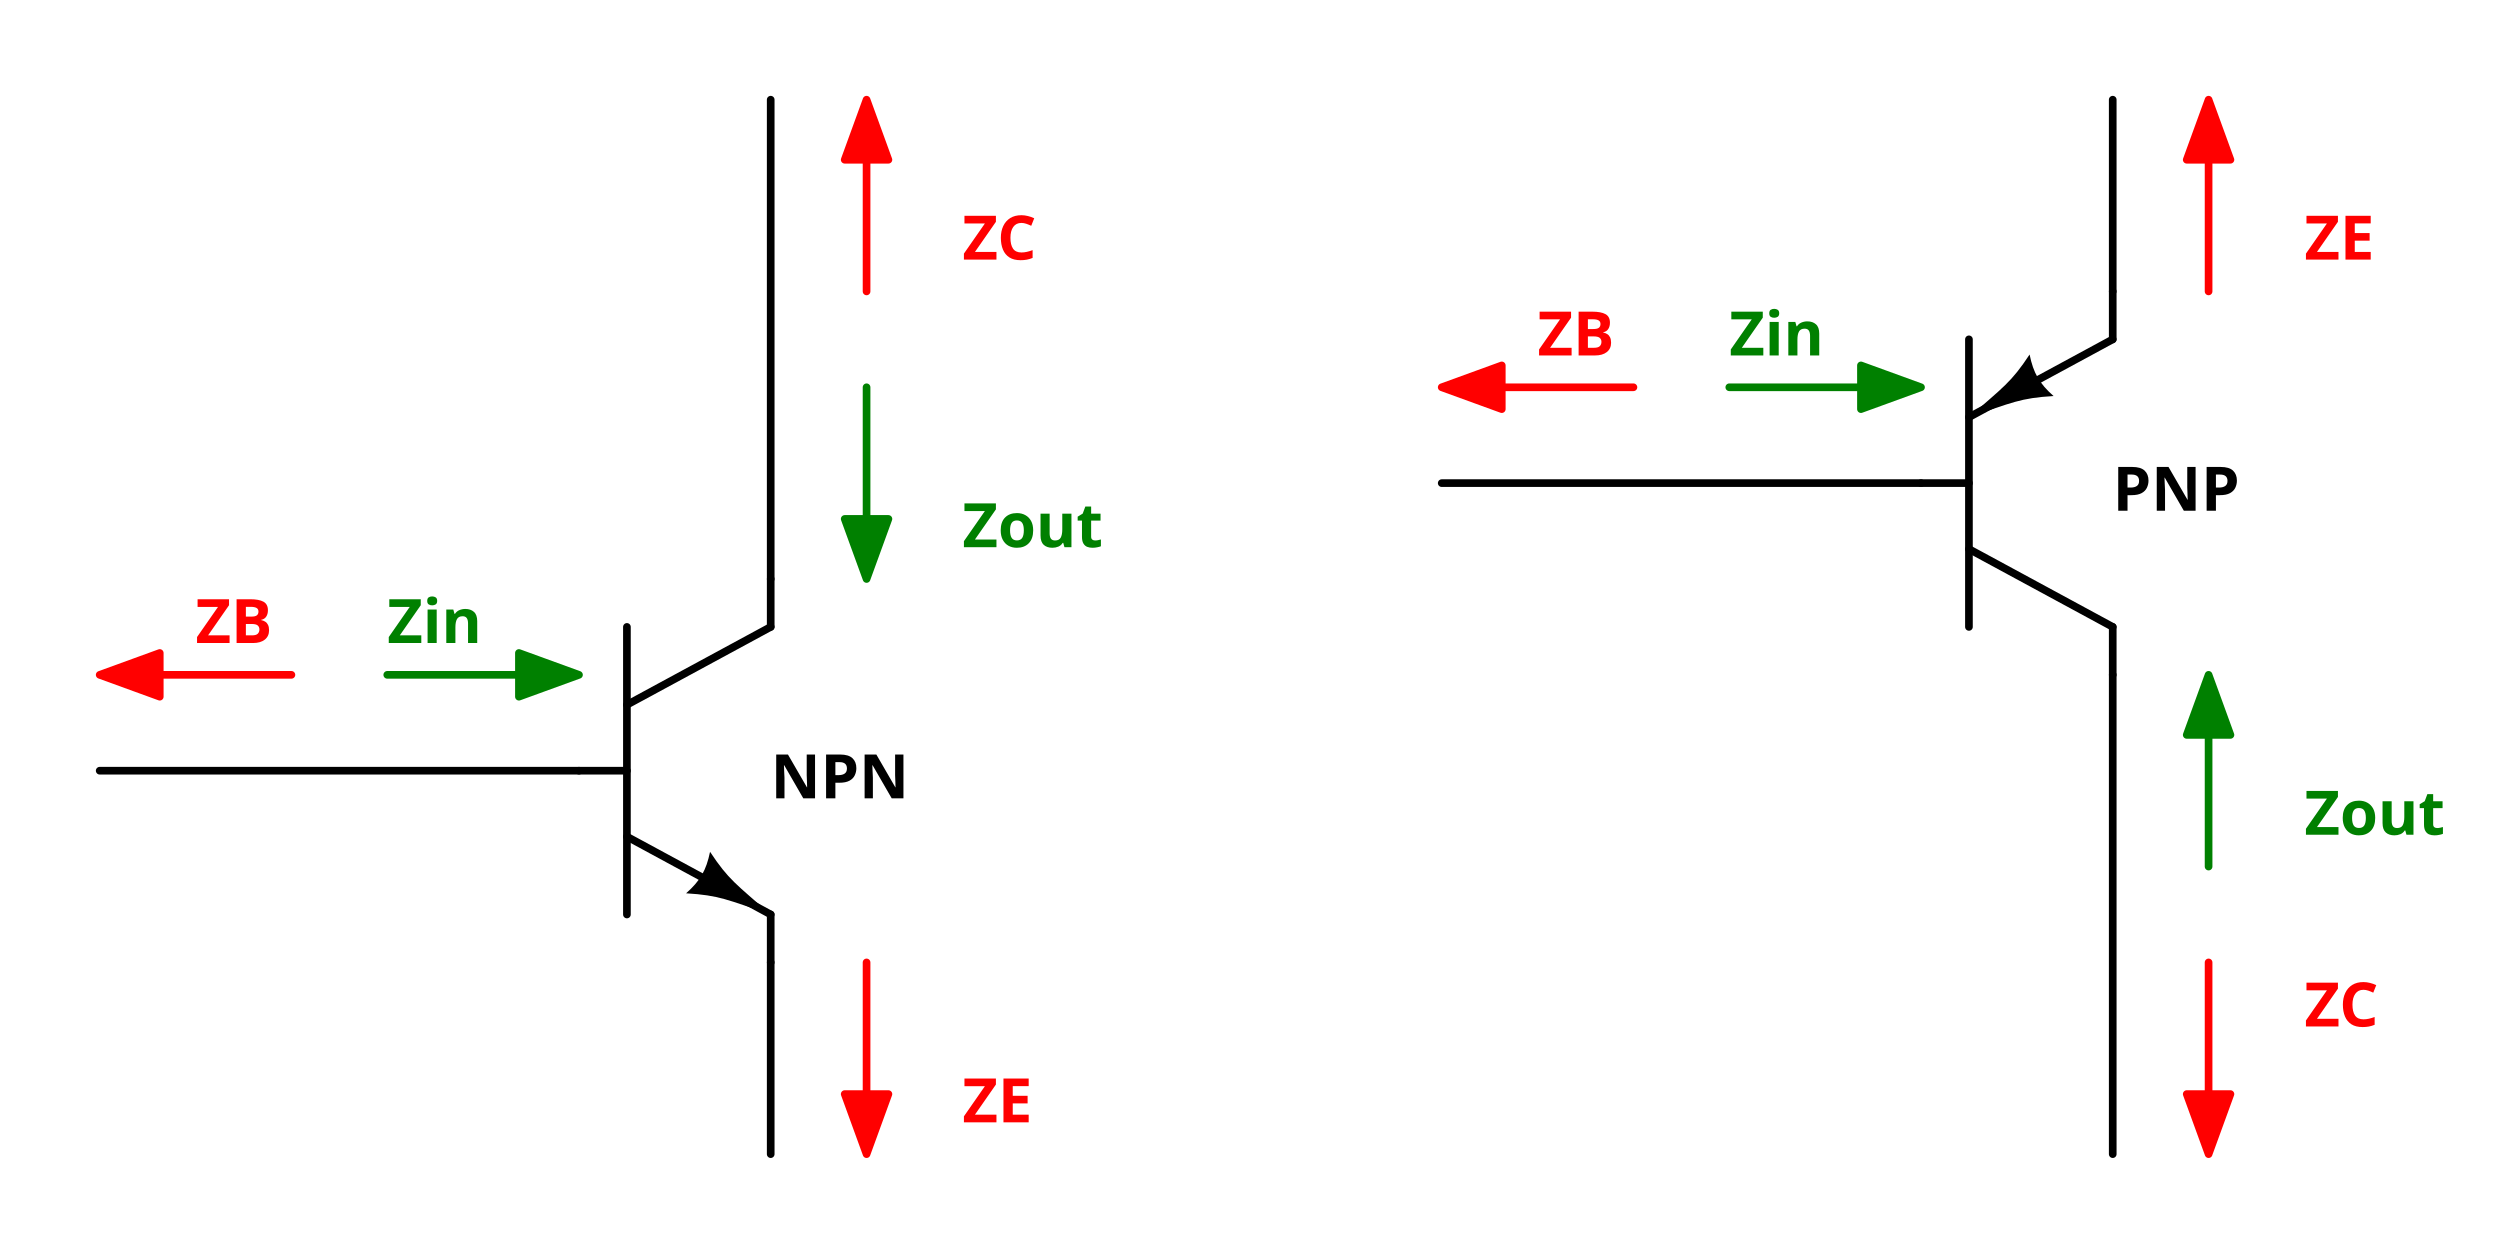
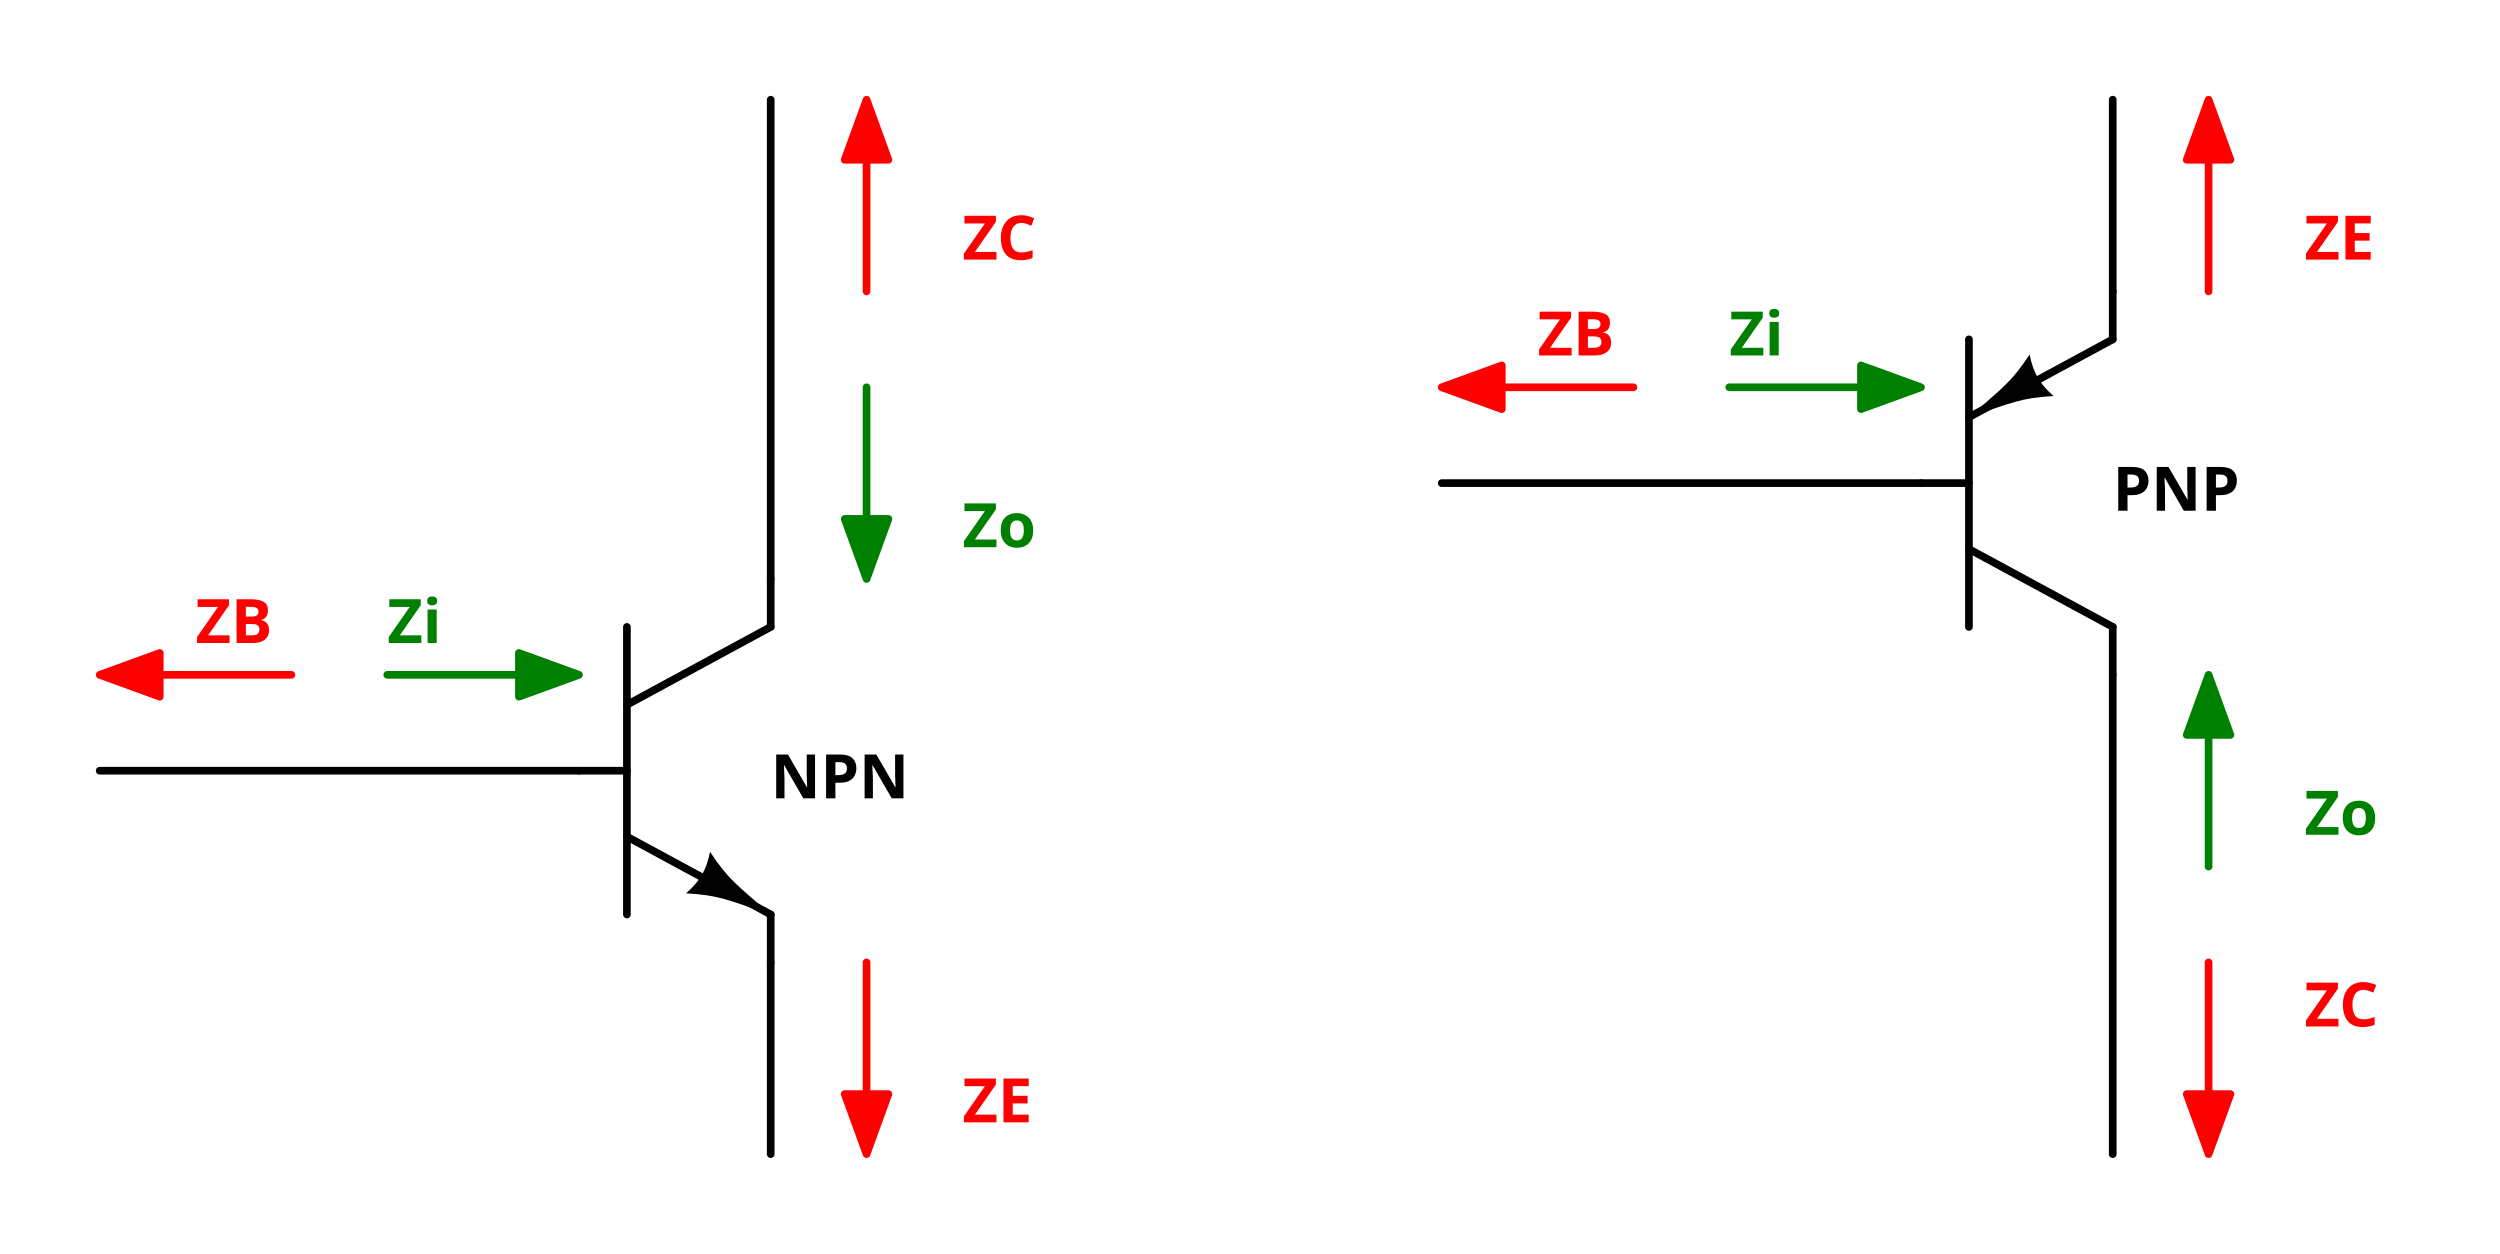
<svg xmlns="http://www.w3.org/2000/svg" width="652.0" height="327.0">
  <g transform="scale(0.652) matrix(1.533742,0,0,1.533742,-3679.448,-1685.583)">
    <rect x="2400" y="1100" width="650" height="325" r="0" rx="0" ry="0" fill="none" stroke="none" style="stroke-opacity: 0;" />
    <path style="stroke-linecap: round; stroke-miterlimit: 6;" fill="none" stroke="#000000" d="M0,50L12.5,50" stroke-width="2" stroke-linecap="round" stroke-miterlimit="6" transform="translate(2550,1250)" />
    <path style="stroke-linecap: round; stroke-miterlimit: 6;" fill="none" stroke="#000000" d="M12.5,87.5L12.5,12.5" stroke-width="2" stroke-linecap="round" stroke-miterlimit="6" transform="translate(2550,1250)" />
    <path style="stroke-linecap: round; stroke-miterlimit: 6;" fill="none" stroke="#000000" d="M12.5,32.812L50,12.5" stroke-width="2" stroke-linecap="round" stroke-miterlimit="6" transform="translate(2550,1250)" />
    <path style="stroke-linecap: round; stroke-miterlimit: 6;" fill="none" stroke="#000000" d="M50,0L50,12.5" stroke-width="2" stroke-linecap="round" stroke-miterlimit="6" transform="translate(2550,1250)" />
    <path style="stroke-linecap: round; stroke-miterlimit: 6;" fill="none" stroke="#000000" d="M12.5,67.188L50,87.5" stroke-width="2" stroke-linecap="round" stroke-miterlimit="6" transform="translate(2550,1250)" />
    <path style="stroke-linecap: round; stroke-miterlimit: 6;" fill="none" stroke="#000000" d="M50,100L50,87.5" stroke-width="2" stroke-linecap="round" stroke-miterlimit="6" transform="translate(2550,1250)" />
    <path fill="#000000" stroke="none" d="M27.931,81.975C36.65,82.498,38.679,83.671,50,87.5C41.023,79.61,38.994,78.44,34.181,71.15C33.19,75.99,31.627,78.698,27.931,81.975" transform="translate(2550,1250)" />
    <text style="font-family: 'Noto Sans',Tahoma,Verdana,Arial,sans-serif; font-size: 16px; font-weight: bold; text-anchor: start; font-stretch: extra-condensed;" x="0" y="0" text-anchor="start" stroke="none" fill="#000000" transform="translate(2600,1300)">
      <tspan dy="7.2">NPN</tspan>
    </text>
    <path style="stroke-linecap: round;" fill="none" stroke="#000000" d="M 2425 1300 L 2550 1300" stroke-width="2" stroke-linecap="round" class="cl_wire" />
    <path style="stroke-linecap: round;" fill="none" stroke="#000000" d="M 2600 1125 L 2600 1250" stroke-width="2" stroke-linecap="round" class="cl_wire" />
    <path style="stroke-linecap: round;" fill="none" stroke="#000000" d="M 2600 1350 L 2600 1400" stroke-width="2" stroke-linecap="round" class="cl_wire" />
    <path style="stroke-linecap: round; stroke-linejoin: round;" fill="#008000" stroke="#008000" d="M2500,1275L2550,1275L2534.338,1269.3L2534.338,1280.7L2550,1275" stroke-width="2" stroke-linecap="round" stroke-linejoin="round" />
    <text style="font-family: 'Noto Sans',Tahoma,Verdana,Arial,sans-serif; font-size: 16px; font-weight: bold; text-anchor: start; font-style: normal; font-stretch: extra-condensed;" x="0" y="0" text-anchor="start" stroke="none" fill="#008000" font-style="normal" transform="translate(2500,1259.5)">
-       <tspan dy="7.2">Zin</tspan>
+       <tspan dy="7.2">Zi</tspan>
    </text>
    <path style="stroke-linecap: round; stroke-linejoin: round;" fill="#008000" stroke="#008000" d="M2625,1200L2625,1250L2630.7,1234.338L2619.3,1234.338L2625,1250" stroke-width="2" stroke-linecap="round" stroke-linejoin="round" />
    <text style="font-family: 'Noto Sans',Tahoma,Verdana,Arial,sans-serif; font-size: 16px; font-weight: bold; text-anchor: start; font-style: normal; font-stretch: extra-condensed;" x="0" y="0" text-anchor="start" stroke="none" fill="#008000" font-style="normal" transform="translate(2650,1234.5)">
-       <tspan dy="7.2">Zout</tspan>
+       <tspan dy="7.2">Zo</tspan>
    </text>
    <path style="stroke-linecap: round; stroke-linejoin: round;" fill="#ff0000" stroke="#ff0000" d="M2475,1275L2425,1275L2440.662,1280.7L2440.662,1269.3L2425,1275" stroke-width="2" stroke-linecap="round" stroke-linejoin="round" />
    <text style="font-family: 'Noto Sans',Tahoma,Verdana,Arial,sans-serif; font-size: 16px; font-weight: bold; text-anchor: start; font-style: normal; font-stretch: extra-condensed;" x="0" y="0" text-anchor="start" stroke="none" fill="#ff0000" font-style="normal" transform="translate(2450,1259.5)">
      <tspan dy="7.2">ZB</tspan>
    </text>
    <path style="stroke-linecap: round; stroke-linejoin: round;" fill="#ff0000" stroke="#ff0000" d="M2625,1350L2625,1400L2630.7,1384.338L2619.3,1384.338L2625,1400" stroke-width="2" stroke-linecap="round" stroke-linejoin="round" />
    <text style="font-family: 'Noto Sans',Tahoma,Verdana,Arial,sans-serif; font-size: 16px; font-weight: bold; text-anchor: start; font-style: normal; font-stretch: extra-condensed;" x="0" y="0" text-anchor="start" stroke="none" fill="#ff0000" font-style="normal" transform="translate(2650,1384.5)">
      <tspan dy="7.2">ZE</tspan>
    </text>
    <path style="stroke-linecap: round; stroke-linejoin: round;" fill="#ff0000" stroke="#ff0000" d="M2625,1175L2625,1125L2619.3,1140.662L2630.7,1140.662L2625,1125" stroke-width="2" stroke-linecap="round" stroke-linejoin="round" />
    <text style="font-family: 'Noto Sans',Tahoma,Verdana,Arial,sans-serif; font-size: 16px; font-weight: bold; text-anchor: start; font-style: normal; font-stretch: extra-condensed;" x="0" y="0" text-anchor="start" stroke="none" fill="#ff0000" font-style="normal" transform="translate(2650,1159.5)">
      <tspan dy="7.2">ZC</tspan>
    </text>
    <path style="stroke-linecap: round;" fill="none" stroke="#000000" d="M 2775 1225 L 2900 1225" stroke-width="2" stroke-linecap="round" class="cl_wire" />
    <path style="stroke-linecap: round;" fill="none" stroke="#000000" d="M 2950 1125 L 2950 1175" stroke-width="2" stroke-linecap="round" class="cl_wire" />
    <path style="stroke-linecap: round;" fill="none" stroke="#000000" d="M 2950 1275 L 2950 1400" stroke-width="2" stroke-linecap="round" class="cl_wire" />
    <path style="stroke-linecap: round; stroke-linejoin: round;" fill="#008000" stroke="#008000" d="M2850,1200L2900,1200L2884.338,1194.3L2884.338,1205.7L2900,1200" stroke-width="2" stroke-linecap="round" stroke-linejoin="round" />
    <text style="font-family: 'Noto Sans',Tahoma,Verdana,Arial,sans-serif; font-size: 16px; font-weight: bold; text-anchor: start; font-style: normal; font-stretch: extra-condensed;" x="0" y="0" text-anchor="start" stroke="none" fill="#008000" font-style="normal" transform="translate(2850,1184.5)">
-       <tspan dy="7.2">Zin</tspan>
+       <tspan dy="7.2">Zi</tspan>
    </text>
    <path style="stroke-linecap: round; stroke-linejoin: round;" fill="#008000" stroke="#008000" d="M2975,1325L2975,1275L2969.3,1290.662L2980.7,1290.662L2975,1275" stroke-width="2" stroke-linecap="round" stroke-linejoin="round" />
    <text style="font-family: 'Noto Sans',Tahoma,Verdana,Arial,sans-serif; font-size: 16px; font-weight: bold; text-anchor: start; font-style: normal; font-stretch: extra-condensed;" x="0" y="0" text-anchor="start" stroke="none" fill="#008000" font-style="normal" transform="translate(3000,1309.5)">
-       <tspan dy="7.2">Zout</tspan>
+       <tspan dy="7.2">Zo</tspan>
    </text>
    <path style="stroke-linecap: round; stroke-linejoin: round;" fill="#ff0000" stroke="#ff0000" d="M2825,1200L2775,1200L2790.662,1205.7L2790.662,1194.3L2775,1200" stroke-width="2" stroke-linecap="round" stroke-linejoin="round" />
    <text style="font-family: 'Noto Sans',Tahoma,Verdana,Arial,sans-serif; font-size: 16px; font-weight: bold; text-anchor: start; font-style: normal; font-stretch: extra-condensed;" x="0" y="0" text-anchor="start" stroke="none" fill="#ff0000" font-style="normal" transform="translate(2800,1184.5)">
      <tspan dy="7.2">ZB</tspan>
    </text>
    <path style="stroke-linecap: round; stroke-linejoin: round;" fill="#ff0000" stroke="#ff0000" d="M2975,1175L2975,1125L2969.3,1140.662L2980.7,1140.662L2975,1125" stroke-width="2" stroke-linecap="round" stroke-linejoin="round" />
    <text style="font-family: 'Noto Sans',Tahoma,Verdana,Arial,sans-serif; font-size: 16px; font-weight: bold; text-anchor: start; font-style: normal; font-stretch: extra-condensed;" x="0" y="0" text-anchor="start" stroke="none" fill="#ff0000" font-style="normal" transform="translate(3000,1159.5)">
      <tspan dy="7.2">ZE</tspan>
    </text>
    <path style="stroke-linecap: round; stroke-linejoin: round;" fill="#ff0000" stroke="#ff0000" d="M2975,1350L2975,1400L2980.7,1384.338L2969.3,1384.338L2975,1400" stroke-width="2" stroke-linecap="round" stroke-linejoin="round" />
    <text style="font-family: 'Noto Sans',Tahoma,Verdana,Arial,sans-serif; font-size: 16px; font-weight: bold; text-anchor: start; font-style: normal; font-stretch: extra-condensed;" x="0" y="0" text-anchor="start" stroke="none" fill="#ff0000" font-style="normal" transform="translate(3000,1359.5)">
      <tspan dy="7.2">ZC</tspan>
    </text>
    <path style="stroke-linecap: round; stroke-miterlimit: 6;" fill="none" stroke="#000000" d="M0,50L12.5,50" stroke-width="2" stroke-linecap="round" stroke-miterlimit="6" transform="translate(2900,1175)" />
    <path style="stroke-linecap: round; stroke-miterlimit: 6;" fill="none" stroke="#000000" d="M12.5,87.5L12.5,12.5" stroke-width="2" stroke-linecap="round" stroke-miterlimit="6" transform="translate(2900,1175)" />
    <path style="stroke-linecap: round; stroke-miterlimit: 6;" fill="none" stroke="#000000" d="M12.5,32.812L50,12.5" stroke-width="2" stroke-linecap="round" stroke-miterlimit="6" transform="translate(2900,1175)" />
    <path style="stroke-linecap: round; stroke-miterlimit: 6;" fill="none" stroke="#000000" d="M50,0L50,12.5" stroke-width="2" stroke-linecap="round" stroke-miterlimit="6" transform="translate(2900,1175)" />
    <path style="stroke-linecap: round; stroke-miterlimit: 6;" fill="none" stroke="#000000" d="M12.5,67.188L50,87.5" stroke-width="2" stroke-linecap="round" stroke-miterlimit="6" transform="translate(2900,1175)" />
    <path style="stroke-linecap: round; stroke-miterlimit: 6;" fill="none" stroke="#000000" d="M50,100L50,87.5" stroke-width="2" stroke-linecap="round" stroke-miterlimit="6" transform="translate(2900,1175)" />
    <path fill="#000000" stroke="none" d="M28.319,16.462C23.506,23.752,21.477,24.923,12.5,32.812C23.821,28.983,25.85,27.81,34.569,27.287C30.873,24.01,29.31,21.302,28.319,16.462" transform="translate(2900,1175)" />
    <text style="font-family: 'Noto Sans',Tahoma,Verdana,Arial,sans-serif; font-size: 16px; font-weight: bold; text-anchor: start; font-stretch: extra-condensed;" x="0" y="0" text-anchor="start" stroke="none" fill="#000000" transform="translate(2950,1225)">
      <tspan dy="7.2">PNP</tspan>
    </text>
  </g>
</svg>
